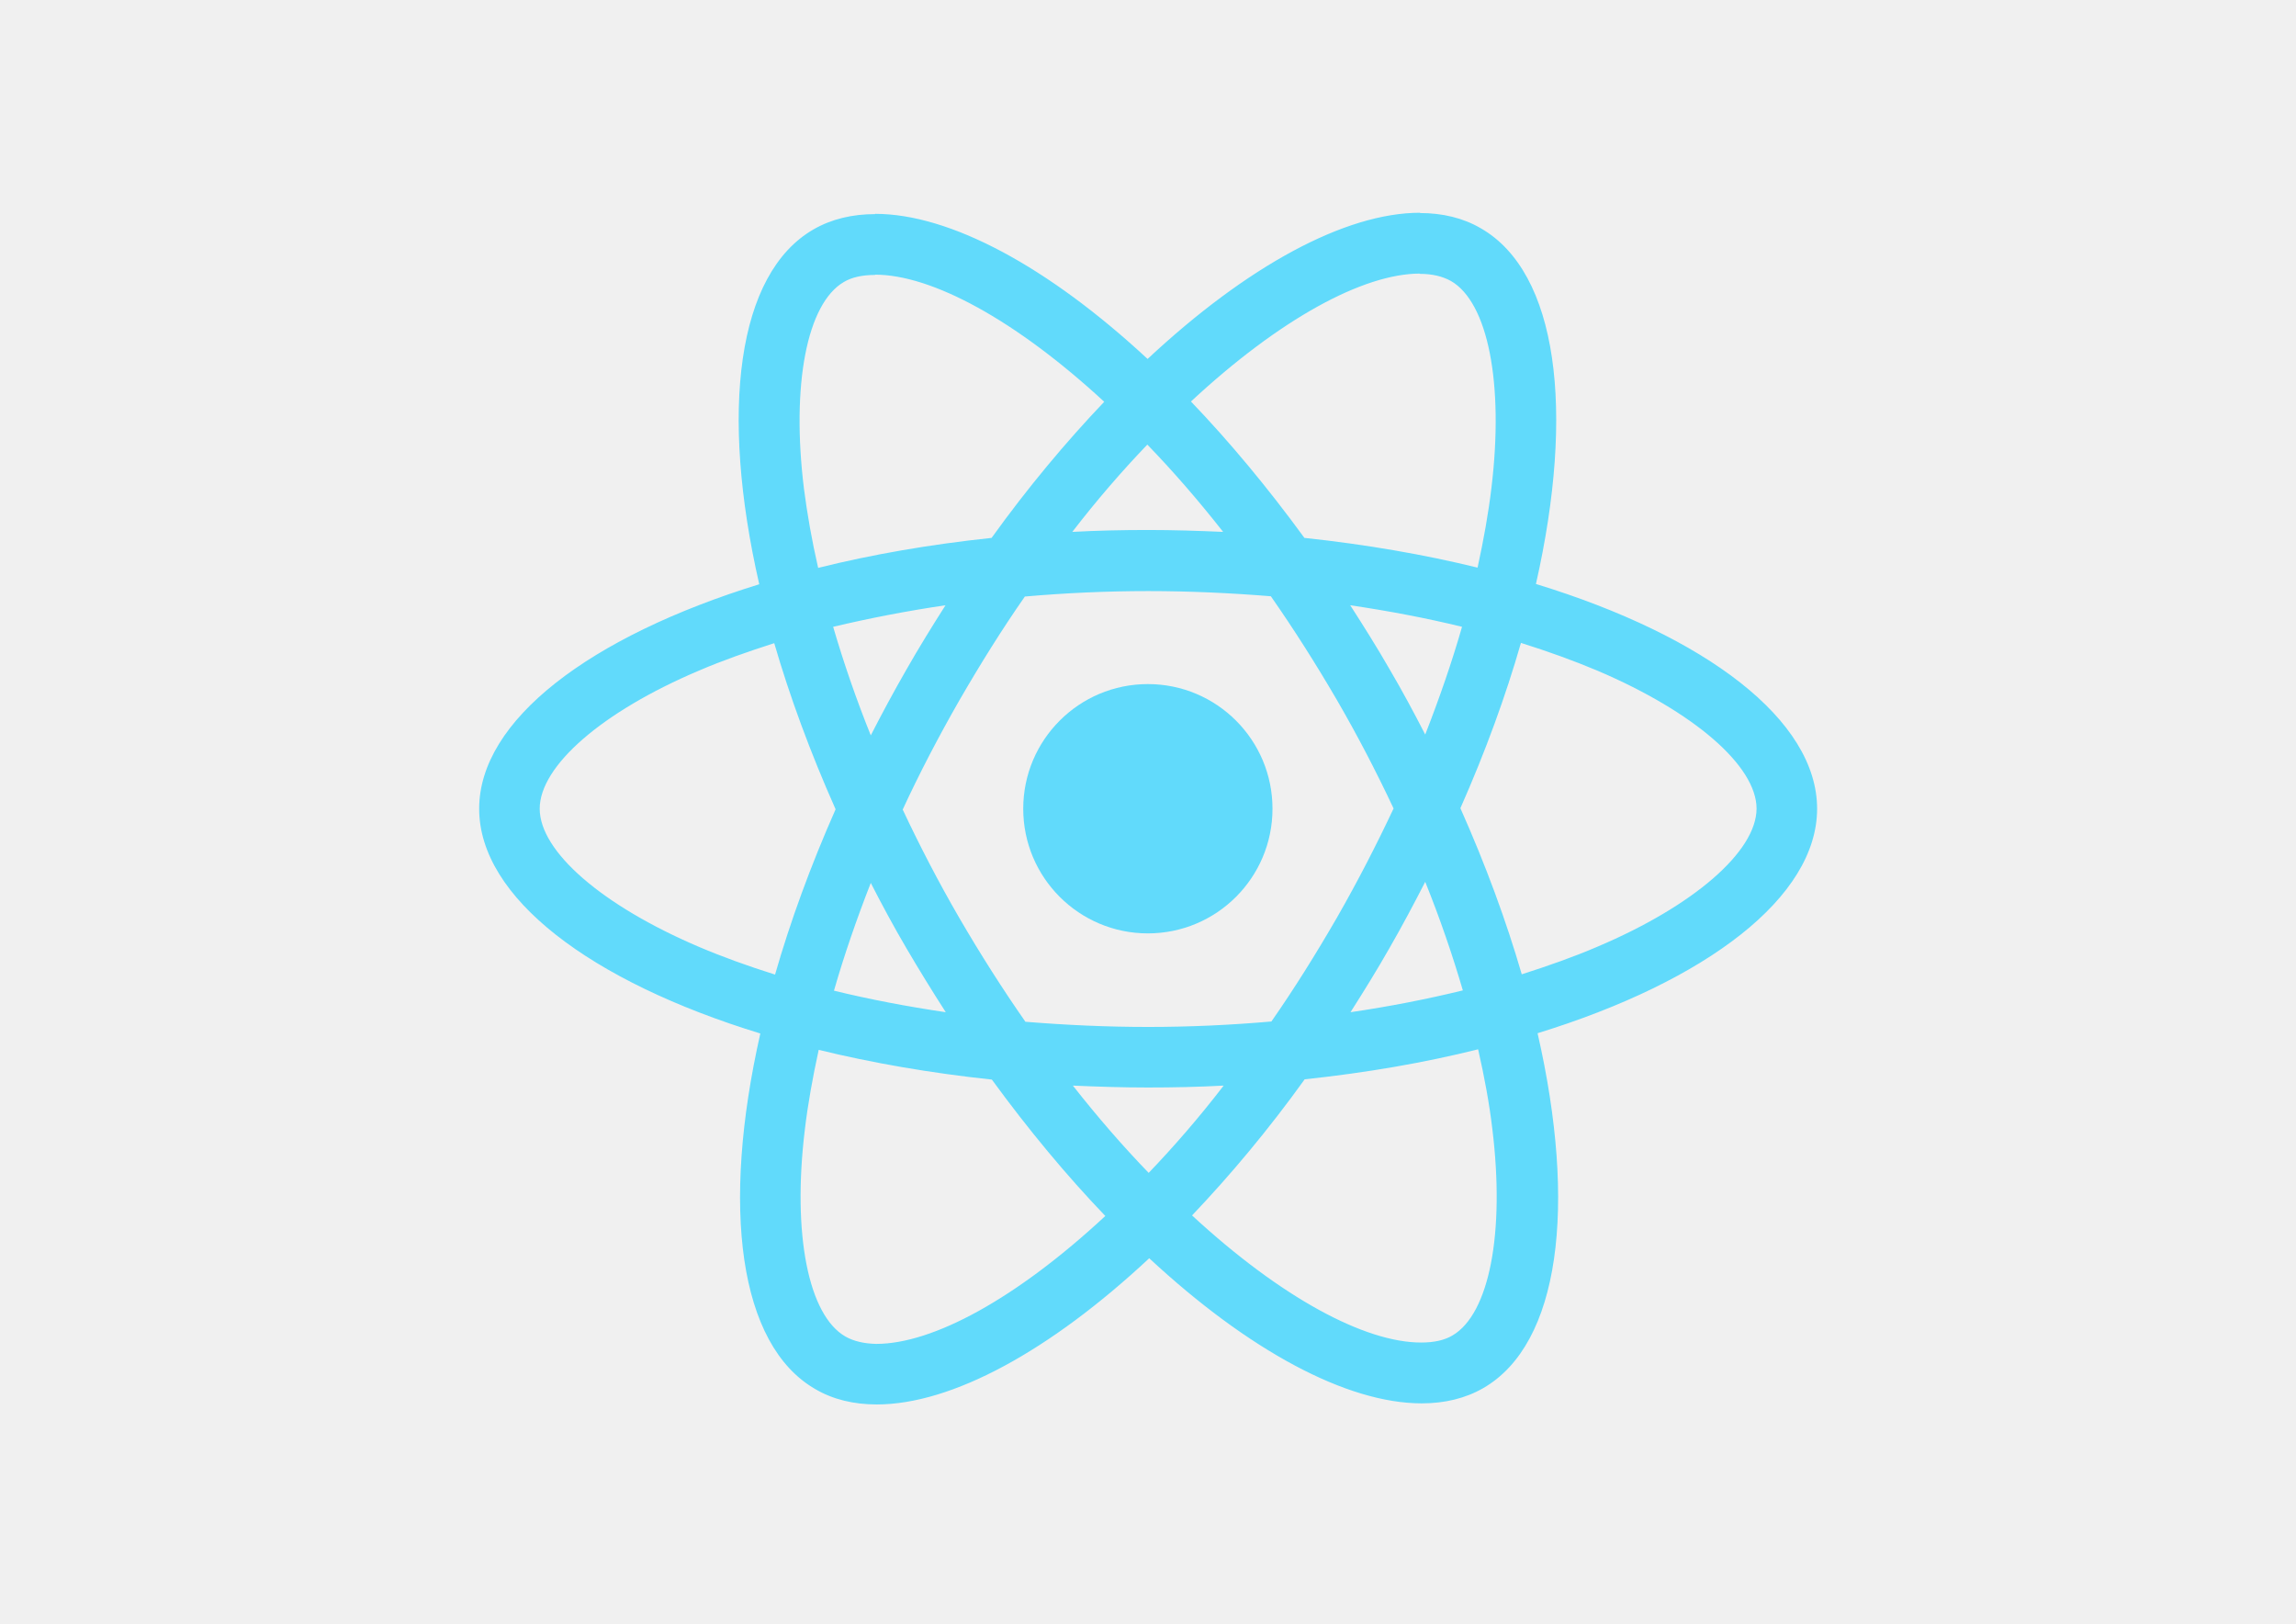
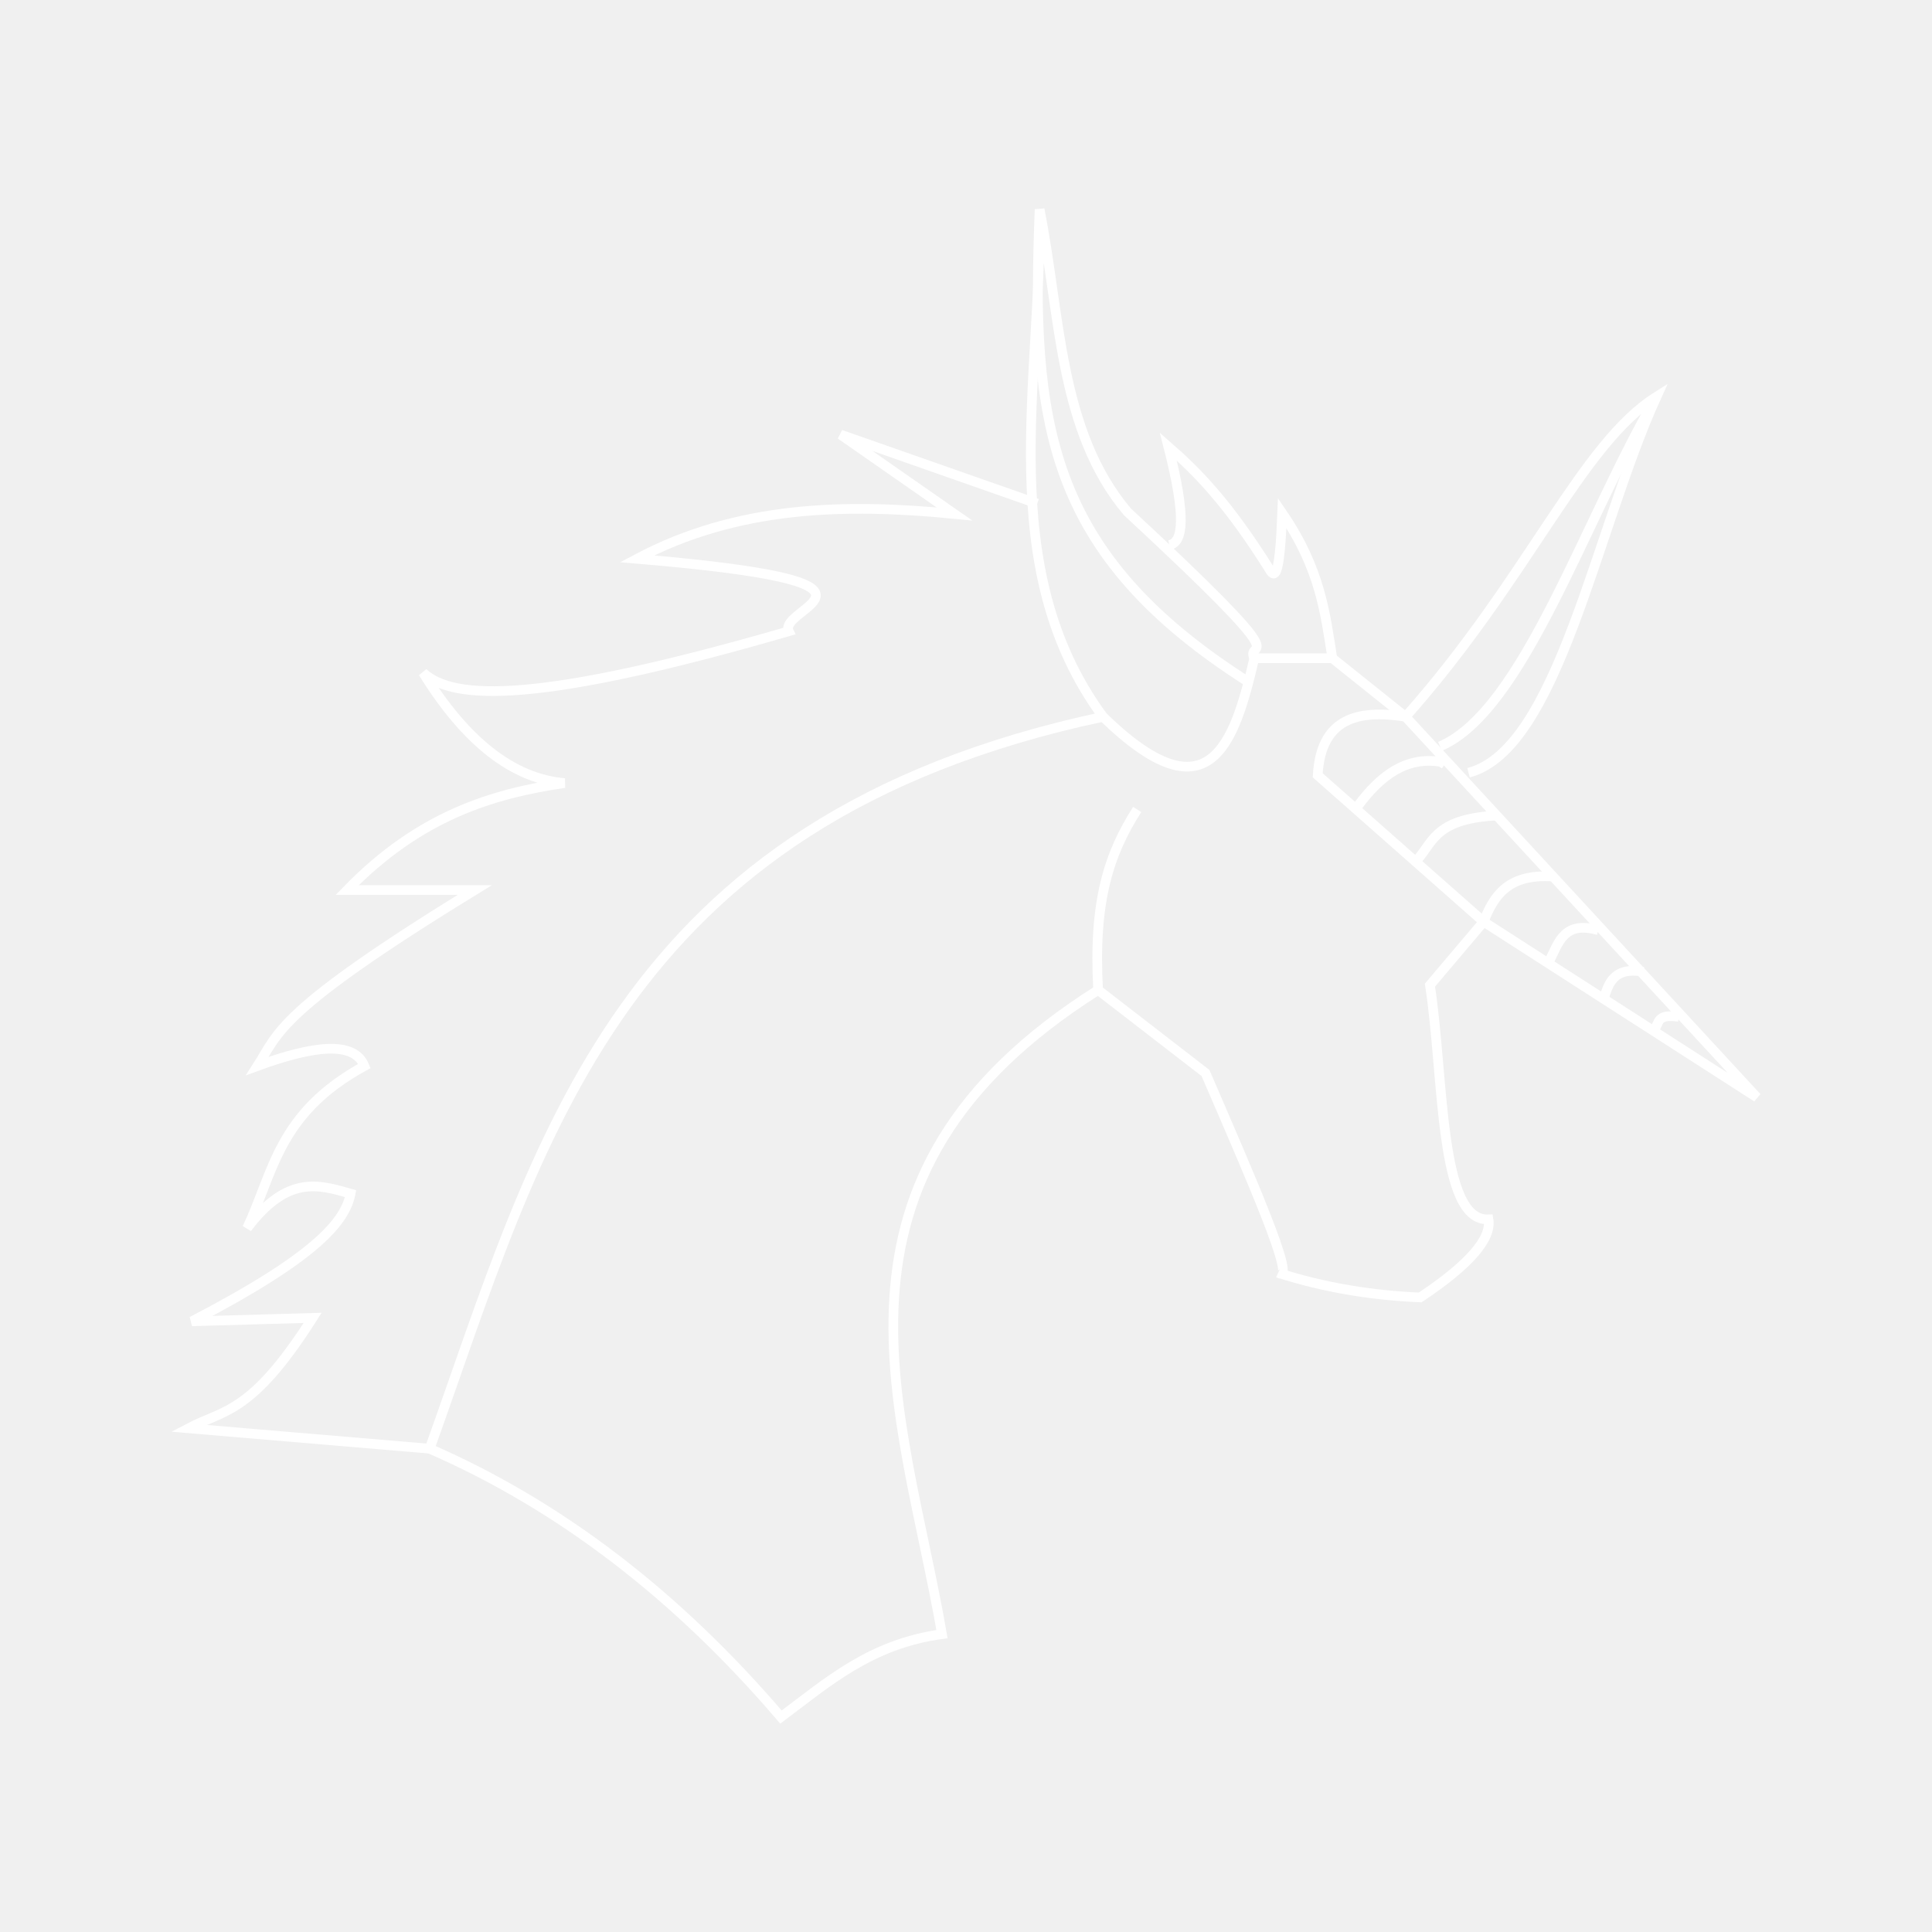
- <svg xmlns="http://www.w3.org/2000/svg" viewBox="0 0 841.9 595.3">
-   <g fill="#61DAFB">
-     <path d="M666.3 296.5c0-32.5-40.7-63.3-103.1-82.4 14.4-63.6 8-114.2-20.2-130.4-6.5-3.8-14.1-5.6-22.4-5.6v22.3c4.6 0 8.3.9 11.4 2.6 13.6 7.8 19.5 37.5 14.9 75.7-1.1 9.4-2.9 19.3-5.1 29.4-19.6-4.8-41-8.5-63.5-10.9-13.5-18.5-27.5-35.3-41.6-50 32.6-30.3 63.2-46.9 84-46.9V78c-27.5 0-63.5 19.6-99.9 53.6-36.4-33.8-72.4-53.2-99.9-53.2v22.3c20.7 0 51.4 16.5 84 46.6-14 14.7-28 31.4-41.3 49.9-22.6 2.4-44 6.1-63.6 11-2.3-10-4-19.7-5.2-29-4.7-38.2 1.1-67.9 14.6-75.8 3-1.8 6.9-2.6 11.5-2.6V78.5c-8.4 0-16 1.8-22.6 5.6-28.1 16.2-34.4 66.7-19.9 130.1-62.2 19.2-102.7 49.9-102.7 82.3 0 32.5 40.7 63.3 103.1 82.4-14.4 63.6-8 114.2 20.2 130.4 6.5 3.8 14.1 5.6 22.5 5.6 27.5 0 63.5-19.6 99.9-53.6 36.4 33.8 72.4 53.2 99.9 53.2 8.4 0 16-1.8 22.6-5.6 28.1-16.2 34.4-66.7 19.9-130.1 62-19.1 102.5-49.9 102.5-82.3zm-130.2-66.7c-3.7 12.9-8.3 26.2-13.5 39.5-4.1-8-8.4-16-13.1-24-4.6-8-9.5-15.8-14.4-23.4 14.2 2.1 27.9 4.7 41 7.9zm-45.8 106.5c-7.8 13.5-15.8 26.3-24.1 38.2-14.9 1.3-30 2-45.2 2-15.1 0-30.2-.7-45-1.9-8.3-11.9-16.4-24.6-24.2-38-7.6-13.1-14.5-26.4-20.8-39.8 6.2-13.4 13.2-26.8 20.7-39.9 7.8-13.5 15.8-26.3 24.1-38.2 14.9-1.3 30-2 45.2-2 15.1 0 30.2.7 45 1.9 8.3 11.9 16.4 24.6 24.2 38 7.6 13.1 14.5 26.4 20.8 39.8-6.3 13.4-13.2 26.8-20.7 39.9zm32.3-13c5.4 13.4 10 26.8 13.8 39.8-13.1 3.2-26.9 5.9-41.2 8 4.9-7.7 9.8-15.6 14.4-23.7 4.6-8 8.9-16.1 13-24.1zM421.2 430c-9.3-9.6-18.6-20.3-27.8-32 9 .4 18.2.7 27.5.7 9.4 0 18.7-.2 27.8-.7-9 11.7-18.3 22.4-27.5 32zm-74.4-58.9c-14.2-2.1-27.9-4.7-41-7.9 3.7-12.9 8.3-26.2 13.5-39.5 4.1 8 8.4 16 13.1 24 4.7 8 9.5 15.8 14.4 23.4zM420.7 163c9.3 9.6 18.6 20.3 27.8 32-9-.4-18.2-.7-27.5-.7-9.4 0-18.7.2-27.8.7 9-11.7 18.3-22.4 27.5-32zm-74 58.9c-4.9 7.7-9.8 15.6-14.4 23.7-4.6 8-8.9 16-13 24-5.4-13.4-10-26.8-13.8-39.8 13.1-3.1 26.9-5.8 41.2-7.9zm-90.5 125.2c-35.4-15.1-58.3-34.9-58.3-50.6 0-15.7 22.9-35.6 58.3-50.6 8.6-3.7 18-7 27.7-10.1 5.7 19.6 13.2 40 22.5 60.9-9.2 20.8-16.6 41.1-22.2 60.6-9.9-3.1-19.3-6.5-28-10.2zM310 490c-13.6-7.8-19.5-37.5-14.9-75.7 1.1-9.4 2.9-19.3 5.1-29.4 19.6 4.8 41 8.5 63.5 10.9 13.5 18.5 27.5 35.3 41.6 50-32.6 30.3-63.2 46.9-84 46.9-4.5-.1-8.3-1-11.3-2.7zm237.2-76.2c4.7 38.2-1.1 67.9-14.6 75.8-3 1.8-6.9 2.6-11.5 2.6-20.7 0-51.4-16.5-84-46.6 14-14.7 28-31.4 41.3-49.9 22.6-2.4 44-6.1 63.6-11 2.3 10.1 4.1 19.8 5.2 29.1zm38.5-66.7c-8.6 3.7-18 7-27.7 10.1-5.7-19.6-13.2-40-22.5-60.9 9.2-20.8 16.6-41.1 22.2-60.6 9.9 3.1 19.3 6.5 28.1 10.2 35.4 15.1 58.3 34.9 58.3 50.6-.1 15.7-23 35.6-58.4 50.6zM320.8 78.4z" />
-     <circle cx="420.9" cy="296.5" r="45.7" />
-     <path d="M520.5 78.1z" />
+ <svg xmlns="http://www.w3.org/2000/svg" width="500mm" height="500mm" viewBox="0 0 500 500" version="1.1" id="svg8">
+   <defs id="defs2" />
+   <g id="layer1">
+     <g id="g908" transform="translate(37.30645,-16.61168)">
+       <path style="fill:none;stroke:#ffffff;stroke-width:2.5px;stroke-linecap:butt;stroke-linejoin:miter;stroke-opacity:1" d="m 73.884,391.533 c 33.694,14.686 63.964,37.931 90.923,69.455 12.047,-9 23.156,-18.938 41.673,-21.468 -10.081,-58.181 -36.391,-118.165 40.41,-166.692 l 27.782,21.468 c 11.424,26.456 23.849,54.715 18.942,51.776 12.207,3.88 24.414,5.8 36.622,6.314 12.628,-8.419 18.521,-15.154 17.679,-20.205 -12.851,0.595 -11.47,-36.765 -15.154,-60.615 l 13.891,-16.417 70.718,45.461 -90.923,-98.5 -18.942,-15.154 h -20.205 c -2.592,-5.469 13.331,4.932 -32.833,-37.885 C 236.698,128.07 237.145,97.96 231.737,70.777 232.329,115.639 219.748,163.429 248.153,202.11 122.074,228.99 102.266,312.548 73.884,391.533 Z" id="path863" />
+       <path style="fill:none;stroke:#ffffff;stroke-width:2.5px;stroke-linecap:butt;stroke-linejoin:miter;stroke-opacity:1" d="m 246.89,272.828 c -1.285,-23.088 2.798,-35.213 10.103,-46.724 v 0" id="path865" />
+       <path style="fill:none;stroke:#ffffff;stroke-width:2.5px;stroke-linecap:butt;stroke-linejoin:miter;stroke-opacity:1" d="m 346.653,255.149 -42.936,-37.885 c 0.775,-14.573 10.105,-17.171 22.731,-15.154" id="path867" />
+       <path style="fill:none;stroke:#ffffff;stroke-width:2.5px;stroke-linecap:butt;stroke-linejoin:miter;stroke-opacity:1" d="m 248.153,202.11 c 27.38,26.628 33.977,7.313 39.147,-15.154 v 0" id="path869" />
+       <path style="fill:none;stroke:#ffffff;stroke-width:2.5px;stroke-linecap:butt;stroke-linejoin:miter;stroke-opacity:1" d="m 326.448,202.11 c 31.858,-35.842 45.395,-70.531 64.962,-82.85 -15.701,34.453 -25.576,91.378 -48.666,97.331" id="path871" />
+       <path style="fill:none;stroke:#ffffff;stroke-width:2.5px;stroke-linecap:butt;stroke-linejoin:miter;stroke-opacity:1" d="m 307.506,186.957 c -1.86,-11.639 -3.055,-23.04 -12.98,-37.56 -0.604,15.606 -1.71,16.63 -2.902,15.18 -11.054,-17.752 -19.036,-25.778 -26.565,-32.369 4.706,18.408 3.829,24.851 0.223,25.449" id="path873" />
+       <path style="fill:none;stroke:#ffffff;stroke-width:2.5px;stroke-linecap:butt;stroke-linejoin:miter;stroke-opacity:1" d="m 231.126,146.941 -50.898,-17.859 29.467,20.538 c -28.333,-2.775 -56.18,-2.148 -82.151,11.608 74.122,6.251 36.248,12.501 39.29,18.752 -64.65,18.742 -86.819,18.014 -94.652,10.715 11.021,17.805 23.209,27.437 36.611,28.574 -18.752,2.755 -37.504,8.424 -56.256,27.681 H 85.576 c -51.319,31.464 -50.752,36.984 -56.256,45.54 14.534,-5.306 25.025,-6.571 27.681,0 -22.386,12.237 -23.505,27.513 -30.36,41.969 10.492,-13.914 18.616,-11.251 26.788,-8.929 -1.398,7.23 -8.984,16.365 -41.076,33.039 l 31.253,-0.893 c -15.869,24.986 -23,23.757 -32.146,28.574 l 62.423,5.282" id="path875" />
+       <path style="fill:none;stroke:#ffffff;stroke-width:2.5px;stroke-linecap:butt;stroke-linejoin:miter;stroke-opacity:1" d="m 314.135,225.157 c 5.728,-7.714 12.388,-12.869 21.468,-11.365 l 0.947,0.631" id="path877" />
+       <path style="fill:none;stroke:#ffffff;stroke-width:2.5px;stroke-linecap:butt;stroke-linejoin:miter;stroke-opacity:1" d="m 328.658,239.995 c 4.942,-4.807 4.591,-11.378 21.152,-12.312" id="path879" />
+       <path style="fill:none;stroke:#ffffff;stroke-width:2.5px;stroke-linecap:butt;stroke-linejoin:miter;stroke-opacity:1" d="m 346.653,255.149 c 2.623,-6.656 6.247,-12.492 17.995,-11.681" id="path881" />
+       <path style="fill:none;stroke:#ffffff;stroke-width:2.5px;stroke-linecap:butt;stroke-linejoin:miter;stroke-opacity:1" d="m 363.701,265.251 c 2.364,-4.707 3.794,-10.464 12.628,-7.893" id="path883" />
+       <path style="fill:none;stroke:#ffffff;stroke-width:2.5px;stroke-linecap:butt;stroke-linejoin:miter;stroke-opacity:1" d="m 377.592,275.67 c 1.307,-4.421 2.545,-8.902 10.418,-7.577" id="path885" />
+       <path style="fill:none;stroke:#ffffff;stroke-width:2.5px;stroke-linecap:butt;stroke-linejoin:miter;stroke-opacity:1" d="m 390.852,282.931 c 1.362,-1.424 0.345,-4.037 6.314,-3.157" id="path887" />
+       <path style="fill:none;stroke:#ffffff;stroke-width:2.5px;stroke-linecap:butt;stroke-linejoin:miter;stroke-opacity:1" d="M 286.038,193.271 C 233.366,159.881 229.555,125.689 231.737,70.777" id="path889" />
+       <path style="fill:none;stroke:#ffffff;stroke-width:2.5px;stroke-linecap:butt;stroke-linejoin:miter;stroke-opacity:1" d="m 335.367,209.766 c 21.675,-9.214 37.537,-59.119 56.044,-90.506 v 0" id="path891" />
+     </g>
  </g>
</svg>
